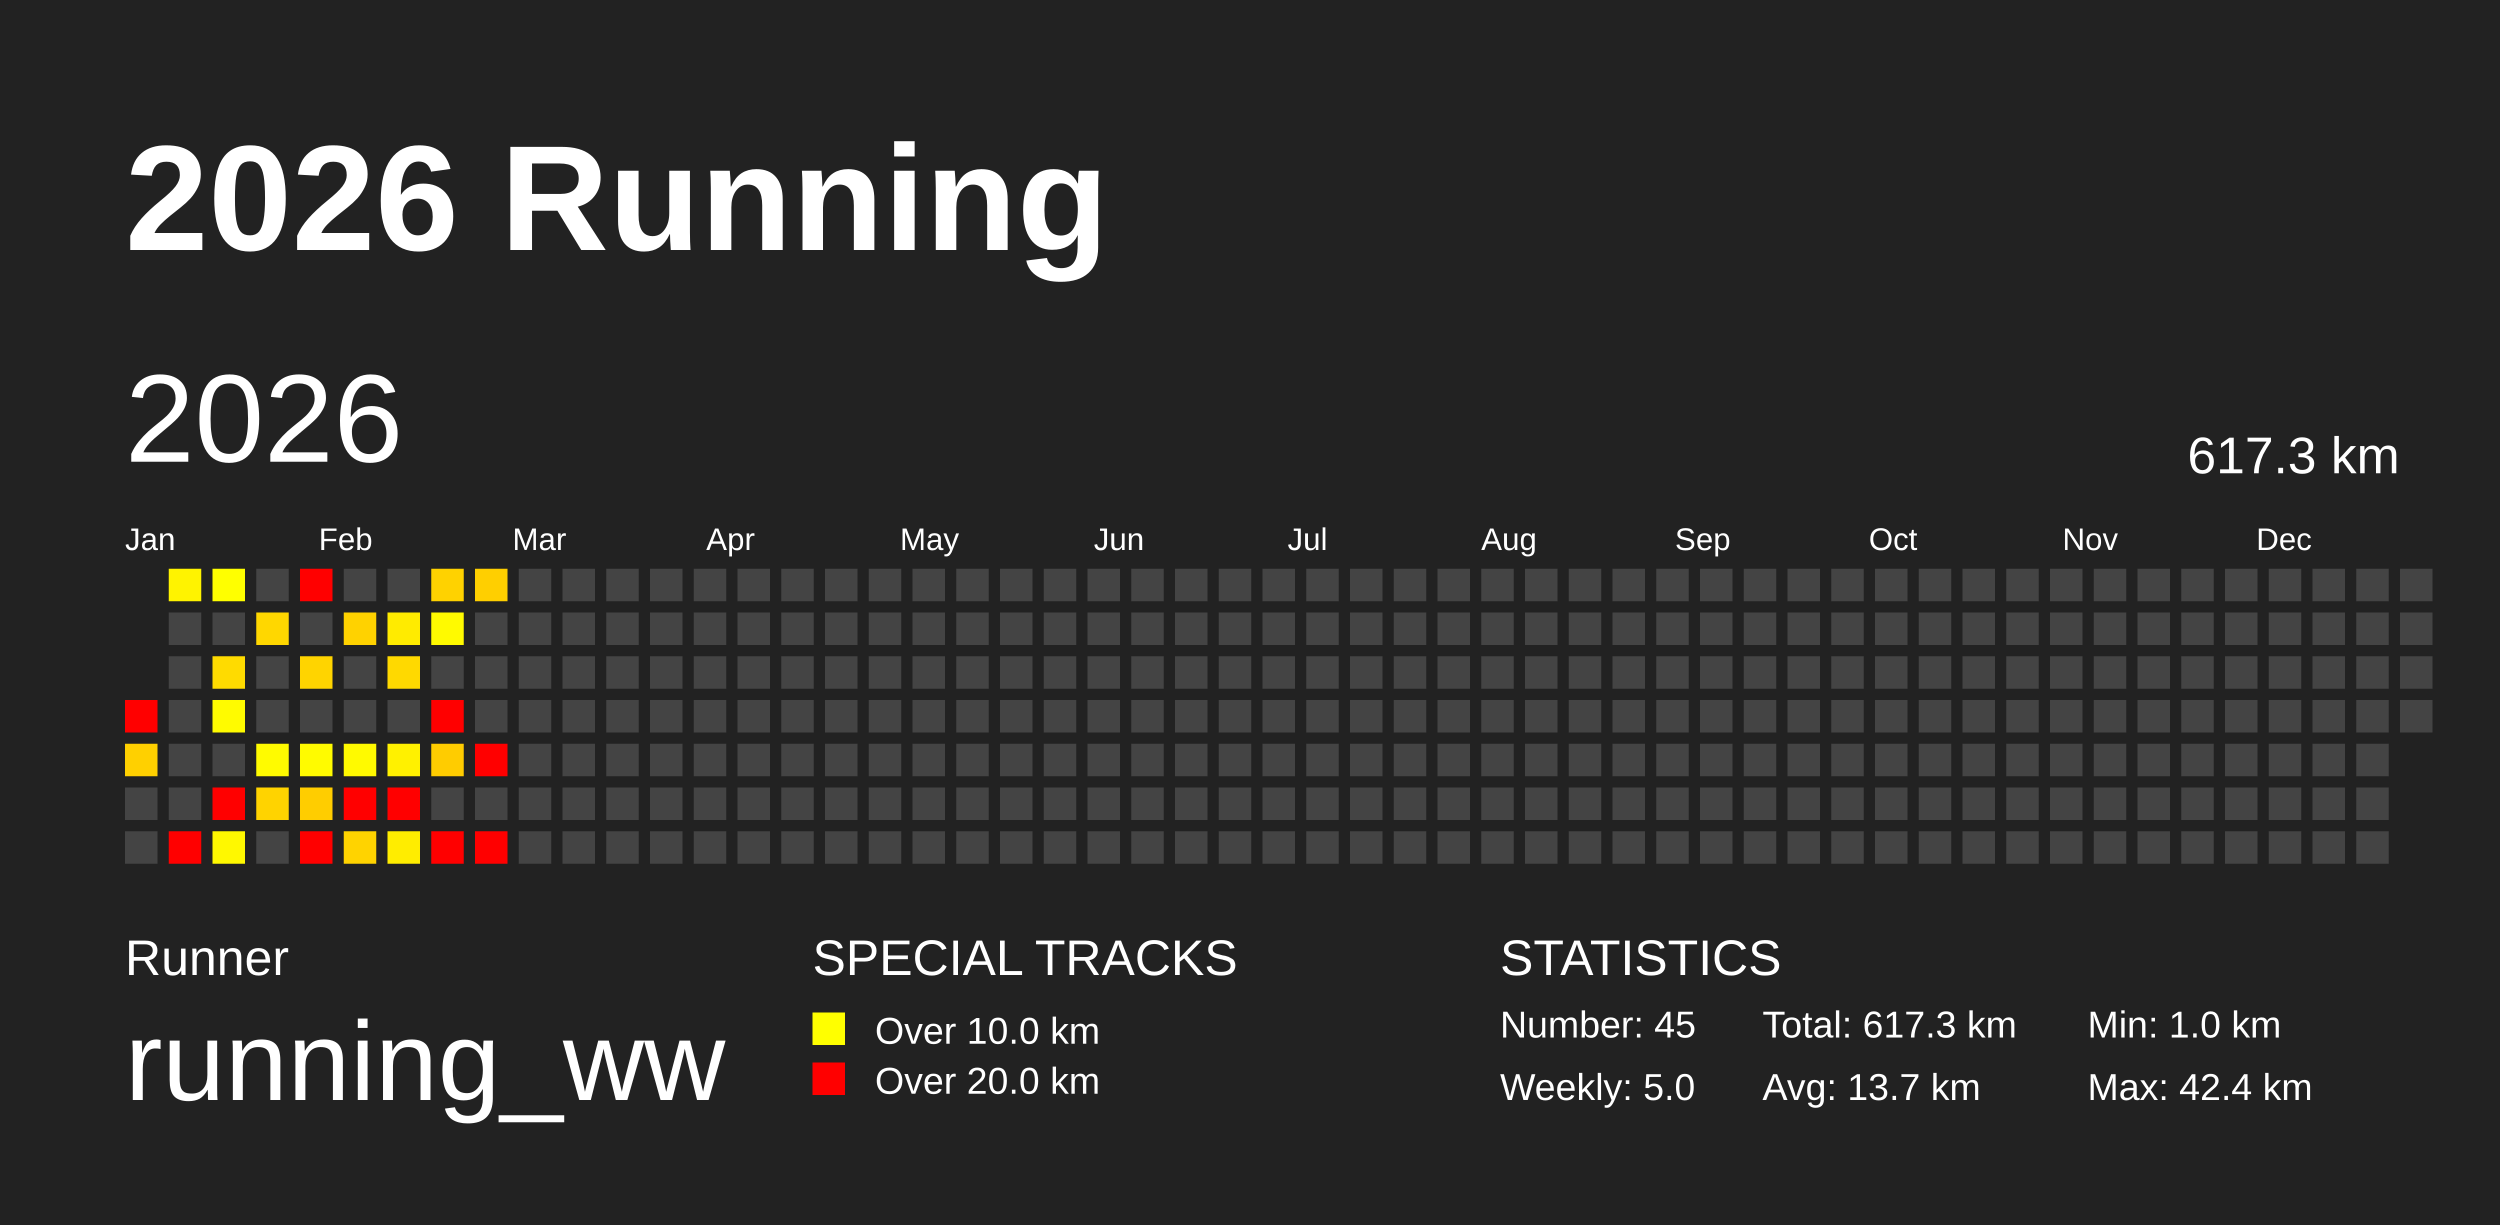
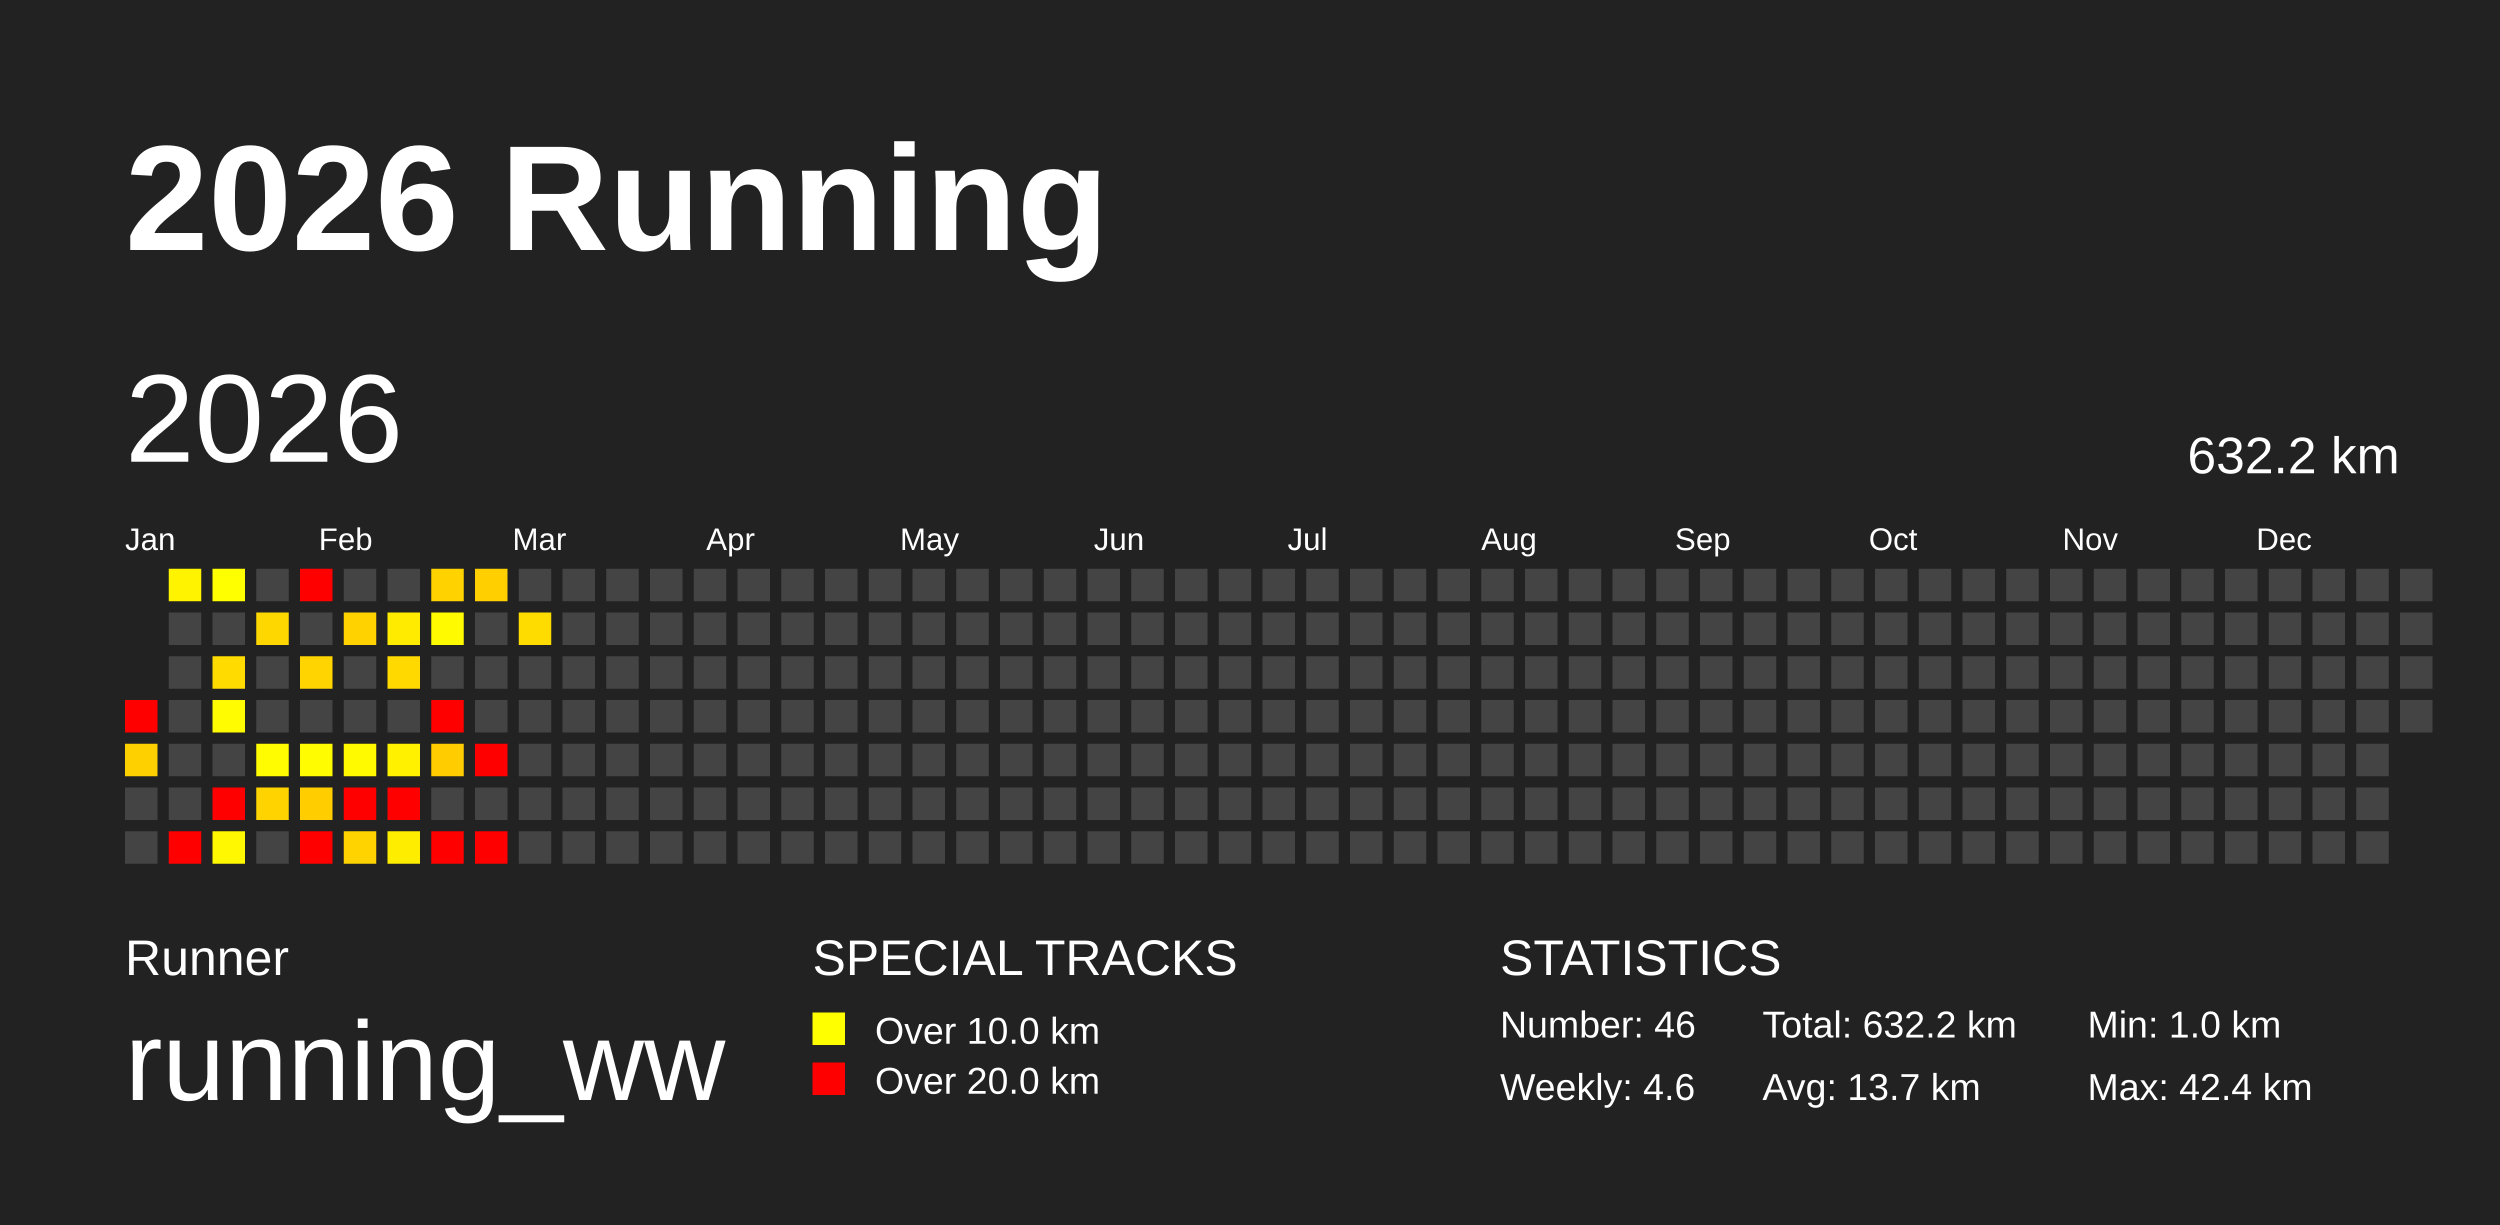
<svg xmlns="http://www.w3.org/2000/svg" baseProfile="full" height="98mm" version="1.1" viewBox="0,0,200,98" width="200mm">
  <defs />
  <rect fill="#222222" height="98" width="200" x="0" y="0" />
  <text fill="#FFFFFF" style="font-size:12px; font-family:Arial; font-weight:bold;" x="10" y="20">2026 Running</text>
  <text fill="#FFFFFF" style="font-size:4px; font-family:Arial" x="10" y="78">Runner</text>
  <text fill="#FFFFFF" style="font-size:9px; font-family:Arial" x="10" y="88">running_ww</text>
  <text fill="#FFFFFF" style="font-size:4px; font-family:Arial" x="65" y="78">SPECIAL TRACKS</text>
  <rect fill="yellow" height="2.6" width="2.6" x="65" y="81" />
  <text fill="#FFFFFF" style="font-size:3px; font-family:Arial" x="70" y="83.5">Over 10.0 km</text>
  <rect fill="red" height="2.6" width="2.6" x="65" y="85" />
  <text fill="#FFFFFF" style="font-size:3px; font-family:Arial" x="70" y="87.5">Over 20.0 km</text>
  <text fill="#FFFFFF" style="font-size:4px; font-family:Arial" x="120" y="78">STATISTICS</text>
-   <text fill="#FFFFFF" style="font-size:3px; font-family:Arial" x="120" y="83">Number: 45</text>
-   <text fill="#FFFFFF" style="font-size:3px; font-family:Arial" x="120" y="88">Weekly: 5.0</text>
-   <text fill="#FFFFFF" style="font-size:3px; font-family:Arial" x="141" y="83">Total: 617.3 km</text>
+   <text fill="#FFFFFF" style="font-size:3px; font-family:Arial" x="120" y="83">Number: 46</text>
+   <text fill="#FFFFFF" style="font-size:3px; font-family:Arial" x="120" y="88">Weekly: 4.6</text>
+   <text fill="#FFFFFF" style="font-size:3px; font-family:Arial" x="141" y="83">Total: 632.2 km</text>
  <text fill="#FFFFFF" style="font-size:3px; font-family:Arial" x="141" y="88">Avg: 13.7 km</text>
  <text fill="#FFFFFF" style="font-size:3px; font-family:Arial" x="167" y="83">Min: 1.0 km</text>
  <text fill="#FFFFFF" style="font-size:3px; font-family:Arial" x="167" y="88">Max: 42.4 km</text>
  <text dominant-baseline="hanging" fill="#FFFFFF" style="font-size:10.0px; font-family:Arial;" x="10" y="30">2026</text>
-   <text dominant-baseline="hanging" fill="#FFFFFF" style="font-size:4.125px; font-family:Arial;" x="175" y="35">617.3 km</text>
+   <text dominant-baseline="hanging" fill="#FFFFFF" style="font-size:4.125px; font-family:Arial;" x="175" y="35">632.2 km</text>
  <text fill="#FFFFFF" style="font-size:2.5px; font-family:Arial" x="10.0" y="44">Jan</text>
  <text fill="#FFFFFF" style="font-size:2.5px; font-family:Arial" x="25.5" y="44">Feb</text>
  <text fill="#FFFFFF" style="font-size:2.5px; font-family:Arial" x="41.0" y="44">Mar</text>
  <text fill="#FFFFFF" style="font-size:2.5px; font-family:Arial" x="56.5" y="44">Apr</text>
  <text fill="#FFFFFF" style="font-size:2.5px; font-family:Arial" x="72.0" y="44">May</text>
  <text fill="#FFFFFF" style="font-size:2.5px; font-family:Arial" x="87.5" y="44">Jun</text>
  <text fill="#FFFFFF" style="font-size:2.5px; font-family:Arial" x="103.0" y="44">Jul</text>
  <text fill="#FFFFFF" style="font-size:2.5px; font-family:Arial" x="118.5" y="44">Aug</text>
  <text fill="#FFFFFF" style="font-size:2.5px; font-family:Arial" x="134.0" y="44">Sep</text>
  <text fill="#FFFFFF" style="font-size:2.5px; font-family:Arial" x="149.5" y="44">Oct</text>
  <text fill="#FFFFFF" style="font-size:2.5px; font-family:Arial" x="165.0" y="44">Nov</text>
  <text fill="#FFFFFF" style="font-size:2.5px; font-family:Arial" x="180.5" y="44">Dec</text>
  <rect fill="red" height="2.6" width="2.6" x="10.0" y="56.0" />
  <rect fill="#ffd000" height="2.6" width="2.6" x="10.0" y="59.5" />
  <rect fill="#444444" height="2.6" width="2.6" x="10.0" y="63.0" />
  <rect fill="#444444" height="2.6" width="2.6" x="10.0" y="66.5" />
  <rect fill="#fff300" height="2.6" width="2.6" x="13.5" y="45.5" />
  <rect fill="#444444" height="2.6" width="2.6" x="13.5" y="49.0" />
  <rect fill="#444444" height="2.6" width="2.6" x="13.5" y="52.5" />
  <rect fill="#444444" height="2.6" width="2.6" x="13.5" y="56.0" />
  <rect fill="#444444" height="2.6" width="2.6" x="13.5" y="59.5" />
  <rect fill="#444444" height="2.6" width="2.6" x="13.5" y="63.0" />
  <rect fill="red" height="2.6" width="2.6" x="13.5" y="66.5" />
  <rect fill="#ffff00" height="2.6" width="2.6" x="17.0" y="45.5" />
  <rect fill="#444444" height="2.6" width="2.6" x="17.0" y="49.0" />
  <rect fill="#ffdb00" height="2.6" width="2.6" x="17.0" y="52.5" />
  <rect fill="#fffb00" height="2.6" width="2.6" x="17.0" y="56.0" />
  <rect fill="#444444" height="2.6" width="2.6" x="17.0" y="59.5" />
  <rect fill="red" height="2.6" width="2.6" x="17.0" y="63.0" />
  <rect fill="#fff800" height="2.6" width="2.6" x="17.0" y="66.5" />
  <rect fill="#444444" height="2.6" width="2.6" x="20.5" y="45.5" />
  <rect fill="#ffd700" height="2.6" width="2.6" x="20.5" y="49.0" />
  <rect fill="#444444" height="2.6" width="2.6" x="20.5" y="52.5" />
  <rect fill="#444444" height="2.6" width="2.6" x="20.5" y="56.0" />
  <rect fill="#fffb00" height="2.6" width="2.6" x="20.5" y="59.5" />
  <rect fill="#ffd300" height="2.6" width="2.6" x="20.5" y="63.0" />
  <rect fill="#444444" height="2.6" width="2.6" x="20.5" y="66.5" />
  <rect fill="red" height="2.6" width="2.6" x="24.0" y="45.5" />
  <rect fill="#444444" height="2.6" width="2.6" x="24.0" y="49.0" />
  <rect fill="#ffd400" height="2.6" width="2.6" x="24.0" y="52.5" />
  <rect fill="#444444" height="2.6" width="2.6" x="24.0" y="56.0" />
  <rect fill="#fffb00" height="2.6" width="2.6" x="24.0" y="59.5" />
  <rect fill="#ffcd00" height="2.6" width="2.6" x="24.0" y="63.0" />
  <rect fill="red" height="2.6" width="2.6" x="24.0" y="66.5" />
  <rect fill="#444444" height="2.6" width="2.6" x="27.5" y="45.5" />
  <rect fill="#ffd200" height="2.6" width="2.6" x="27.5" y="49.0" />
  <rect fill="#444444" height="2.6" width="2.6" x="27.5" y="52.5" />
  <rect fill="#444444" height="2.6" width="2.6" x="27.5" y="56.0" />
  <rect fill="#fffa00" height="2.6" width="2.6" x="27.5" y="59.5" />
  <rect fill="red" height="2.6" width="2.6" x="27.5" y="63.0" />
  <rect fill="#ffd300" height="2.6" width="2.6" x="27.5" y="66.5" />
  <rect fill="#444444" height="2.6" width="2.6" x="31.0" y="45.5" />
  <rect fill="#ffeb00" height="2.6" width="2.6" x="31.0" y="49.0" />
  <rect fill="#ffd900" height="2.6" width="2.6" x="31.0" y="52.5" />
  <rect fill="#444444" height="2.6" width="2.6" x="31.0" y="56.0" />
  <rect fill="#fff100" height="2.6" width="2.6" x="31.0" y="59.5" />
  <rect fill="red" height="2.6" width="2.6" x="31.0" y="63.0" />
  <rect fill="#ffed00" height="2.6" width="2.6" x="31.0" y="66.5" />
  <rect fill="#ffd200" height="2.6" width="2.6" x="34.5" y="45.5" />
  <rect fill="#fffa00" height="2.6" width="2.6" x="34.5" y="49.0" />
  <rect fill="#444444" height="2.6" width="2.6" x="34.5" y="52.5" />
  <rect fill="red" height="2.6" width="2.6" x="34.5" y="56.0" />
  <rect fill="#ffcc00" height="2.6" width="2.6" x="34.5" y="59.5" />
  <rect fill="#444444" height="2.6" width="2.6" x="34.5" y="63.0" />
  <rect fill="red" height="2.6" width="2.6" x="34.5" y="66.5" />
  <rect fill="#ffcf00" height="2.6" width="2.6" x="38.0" y="45.5" />
  <rect fill="#444444" height="2.6" width="2.6" x="38.0" y="49.0" />
  <rect fill="#444444" height="2.6" width="2.6" x="38.0" y="52.5" />
  <rect fill="#444444" height="2.6" width="2.6" x="38.0" y="56.0" />
  <rect fill="red" height="2.6" width="2.6" x="38.0" y="59.5" />
  <rect fill="#444444" height="2.6" width="2.6" x="38.0" y="63.0" />
  <rect fill="red" height="2.6" width="2.6" x="38.0" y="66.5" />
  <rect fill="#444444" height="2.6" width="2.6" x="41.5" y="45.5" />
-   <rect fill="#444444" height="2.6" width="2.6" x="41.5" y="49.0" />
+   <rect fill="#ffdc00" height="2.6" width="2.6" x="41.5" y="49.0" />
  <rect fill="#444444" height="2.6" width="2.6" x="41.5" y="52.5" />
  <rect fill="#444444" height="2.6" width="2.6" x="41.5" y="56.0" />
  <rect fill="#444444" height="2.6" width="2.6" x="41.5" y="59.5" />
  <rect fill="#444444" height="2.6" width="2.6" x="41.5" y="63.0" />
  <rect fill="#444444" height="2.6" width="2.6" x="41.5" y="66.5" />
  <rect fill="#444444" height="2.6" width="2.6" x="45.0" y="45.5" />
  <rect fill="#444444" height="2.6" width="2.6" x="45.0" y="49.0" />
  <rect fill="#444444" height="2.6" width="2.6" x="45.0" y="52.5" />
  <rect fill="#444444" height="2.6" width="2.6" x="45.0" y="56.0" />
  <rect fill="#444444" height="2.6" width="2.6" x="45.0" y="59.5" />
  <rect fill="#444444" height="2.6" width="2.6" x="45.0" y="63.0" />
  <rect fill="#444444" height="2.6" width="2.6" x="45.0" y="66.5" />
  <rect fill="#444444" height="2.6" width="2.6" x="48.5" y="45.5" />
  <rect fill="#444444" height="2.6" width="2.6" x="48.5" y="49.0" />
  <rect fill="#444444" height="2.6" width="2.6" x="48.5" y="52.5" />
  <rect fill="#444444" height="2.6" width="2.6" x="48.5" y="56.0" />
  <rect fill="#444444" height="2.6" width="2.6" x="48.5" y="59.5" />
  <rect fill="#444444" height="2.6" width="2.6" x="48.5" y="63.0" />
  <rect fill="#444444" height="2.6" width="2.6" x="48.5" y="66.5" />
  <rect fill="#444444" height="2.6" width="2.6" x="52.0" y="45.5" />
  <rect fill="#444444" height="2.6" width="2.6" x="52.0" y="49.0" />
  <rect fill="#444444" height="2.6" width="2.6" x="52.0" y="52.5" />
  <rect fill="#444444" height="2.6" width="2.6" x="52.0" y="56.0" />
  <rect fill="#444444" height="2.6" width="2.6" x="52.0" y="59.5" />
  <rect fill="#444444" height="2.6" width="2.6" x="52.0" y="63.0" />
  <rect fill="#444444" height="2.6" width="2.6" x="52.0" y="66.5" />
  <rect fill="#444444" height="2.6" width="2.6" x="55.5" y="45.5" />
  <rect fill="#444444" height="2.6" width="2.6" x="55.5" y="49.0" />
  <rect fill="#444444" height="2.6" width="2.6" x="55.5" y="52.5" />
  <rect fill="#444444" height="2.6" width="2.6" x="55.5" y="56.0" />
  <rect fill="#444444" height="2.6" width="2.6" x="55.5" y="59.5" />
  <rect fill="#444444" height="2.6" width="2.6" x="55.5" y="63.0" />
  <rect fill="#444444" height="2.6" width="2.6" x="55.5" y="66.5" />
  <rect fill="#444444" height="2.6" width="2.6" x="59.0" y="45.5" />
  <rect fill="#444444" height="2.6" width="2.6" x="59.0" y="49.0" />
  <rect fill="#444444" height="2.6" width="2.6" x="59.0" y="52.5" />
  <rect fill="#444444" height="2.6" width="2.6" x="59.0" y="56.0" />
  <rect fill="#444444" height="2.6" width="2.6" x="59.0" y="59.5" />
  <rect fill="#444444" height="2.6" width="2.6" x="59.0" y="63.0" />
  <rect fill="#444444" height="2.6" width="2.6" x="59.0" y="66.5" />
  <rect fill="#444444" height="2.6" width="2.6" x="62.5" y="45.5" />
  <rect fill="#444444" height="2.6" width="2.6" x="62.5" y="49.0" />
  <rect fill="#444444" height="2.6" width="2.6" x="62.5" y="52.5" />
  <rect fill="#444444" height="2.6" width="2.6" x="62.5" y="56.0" />
  <rect fill="#444444" height="2.6" width="2.6" x="62.5" y="59.5" />
  <rect fill="#444444" height="2.6" width="2.6" x="62.5" y="63.0" />
  <rect fill="#444444" height="2.6" width="2.6" x="62.5" y="66.5" />
  <rect fill="#444444" height="2.6" width="2.6" x="66.0" y="45.5" />
  <rect fill="#444444" height="2.6" width="2.6" x="66.0" y="49.0" />
  <rect fill="#444444" height="2.6" width="2.6" x="66.0" y="52.5" />
  <rect fill="#444444" height="2.6" width="2.6" x="66.0" y="56.0" />
  <rect fill="#444444" height="2.6" width="2.6" x="66.0" y="59.5" />
  <rect fill="#444444" height="2.6" width="2.6" x="66.0" y="63.0" />
  <rect fill="#444444" height="2.6" width="2.6" x="66.0" y="66.5" />
  <rect fill="#444444" height="2.6" width="2.6" x="69.5" y="45.5" />
  <rect fill="#444444" height="2.6" width="2.6" x="69.5" y="49.0" />
  <rect fill="#444444" height="2.6" width="2.6" x="69.5" y="52.5" />
  <rect fill="#444444" height="2.6" width="2.6" x="69.5" y="56.0" />
  <rect fill="#444444" height="2.6" width="2.6" x="69.5" y="59.5" />
  <rect fill="#444444" height="2.6" width="2.6" x="69.5" y="63.0" />
  <rect fill="#444444" height="2.6" width="2.6" x="69.5" y="66.5" />
  <rect fill="#444444" height="2.6" width="2.6" x="73.0" y="45.5" />
  <rect fill="#444444" height="2.6" width="2.6" x="73.0" y="49.0" />
  <rect fill="#444444" height="2.6" width="2.6" x="73.0" y="52.5" />
  <rect fill="#444444" height="2.6" width="2.6" x="73.0" y="56.0" />
  <rect fill="#444444" height="2.6" width="2.6" x="73.0" y="59.5" />
  <rect fill="#444444" height="2.6" width="2.6" x="73.0" y="63.0" />
  <rect fill="#444444" height="2.6" width="2.6" x="73.0" y="66.5" />
  <rect fill="#444444" height="2.6" width="2.6" x="76.5" y="45.5" />
  <rect fill="#444444" height="2.6" width="2.6" x="76.5" y="49.0" />
  <rect fill="#444444" height="2.6" width="2.6" x="76.5" y="52.5" />
  <rect fill="#444444" height="2.6" width="2.6" x="76.5" y="56.0" />
  <rect fill="#444444" height="2.6" width="2.6" x="76.5" y="59.5" />
  <rect fill="#444444" height="2.6" width="2.6" x="76.5" y="63.0" />
  <rect fill="#444444" height="2.6" width="2.6" x="76.5" y="66.5" />
  <rect fill="#444444" height="2.6" width="2.6" x="80.0" y="45.5" />
  <rect fill="#444444" height="2.6" width="2.6" x="80.0" y="49.0" />
  <rect fill="#444444" height="2.6" width="2.6" x="80.0" y="52.5" />
  <rect fill="#444444" height="2.6" width="2.6" x="80.0" y="56.0" />
  <rect fill="#444444" height="2.6" width="2.6" x="80.0" y="59.5" />
  <rect fill="#444444" height="2.6" width="2.6" x="80.0" y="63.0" />
  <rect fill="#444444" height="2.6" width="2.6" x="80.0" y="66.5" />
  <rect fill="#444444" height="2.6" width="2.6" x="83.5" y="45.5" />
  <rect fill="#444444" height="2.6" width="2.6" x="83.5" y="49.0" />
  <rect fill="#444444" height="2.6" width="2.6" x="83.5" y="52.5" />
  <rect fill="#444444" height="2.6" width="2.6" x="83.5" y="56.0" />
  <rect fill="#444444" height="2.6" width="2.6" x="83.5" y="59.5" />
  <rect fill="#444444" height="2.6" width="2.6" x="83.5" y="63.0" />
  <rect fill="#444444" height="2.6" width="2.6" x="83.5" y="66.5" />
  <rect fill="#444444" height="2.6" width="2.6" x="87.0" y="45.5" />
  <rect fill="#444444" height="2.6" width="2.6" x="87.0" y="49.0" />
  <rect fill="#444444" height="2.6" width="2.6" x="87.0" y="52.5" />
  <rect fill="#444444" height="2.6" width="2.6" x="87.0" y="56.0" />
  <rect fill="#444444" height="2.6" width="2.6" x="87.0" y="59.5" />
  <rect fill="#444444" height="2.6" width="2.6" x="87.0" y="63.0" />
  <rect fill="#444444" height="2.6" width="2.6" x="87.0" y="66.5" />
  <rect fill="#444444" height="2.6" width="2.6" x="90.5" y="45.5" />
  <rect fill="#444444" height="2.6" width="2.6" x="90.5" y="49.0" />
  <rect fill="#444444" height="2.6" width="2.6" x="90.5" y="52.5" />
  <rect fill="#444444" height="2.6" width="2.6" x="90.5" y="56.0" />
  <rect fill="#444444" height="2.6" width="2.6" x="90.5" y="59.5" />
  <rect fill="#444444" height="2.6" width="2.6" x="90.5" y="63.0" />
  <rect fill="#444444" height="2.6" width="2.6" x="90.5" y="66.5" />
  <rect fill="#444444" height="2.6" width="2.6" x="94.0" y="45.5" />
  <rect fill="#444444" height="2.6" width="2.6" x="94.0" y="49.0" />
  <rect fill="#444444" height="2.6" width="2.6" x="94.0" y="52.5" />
  <rect fill="#444444" height="2.6" width="2.6" x="94.0" y="56.0" />
  <rect fill="#444444" height="2.6" width="2.6" x="94.0" y="59.5" />
  <rect fill="#444444" height="2.6" width="2.6" x="94.0" y="63.0" />
  <rect fill="#444444" height="2.6" width="2.6" x="94.0" y="66.5" />
  <rect fill="#444444" height="2.6" width="2.6" x="97.5" y="45.5" />
  <rect fill="#444444" height="2.6" width="2.6" x="97.5" y="49.0" />
  <rect fill="#444444" height="2.6" width="2.6" x="97.5" y="52.5" />
  <rect fill="#444444" height="2.6" width="2.6" x="97.5" y="56.0" />
  <rect fill="#444444" height="2.6" width="2.6" x="97.5" y="59.5" />
  <rect fill="#444444" height="2.6" width="2.6" x="97.5" y="63.0" />
  <rect fill="#444444" height="2.6" width="2.6" x="97.5" y="66.5" />
  <rect fill="#444444" height="2.6" width="2.6" x="101.0" y="45.5" />
  <rect fill="#444444" height="2.6" width="2.6" x="101.0" y="49.0" />
  <rect fill="#444444" height="2.6" width="2.6" x="101.0" y="52.5" />
  <rect fill="#444444" height="2.6" width="2.6" x="101.0" y="56.0" />
  <rect fill="#444444" height="2.6" width="2.6" x="101.0" y="59.5" />
  <rect fill="#444444" height="2.6" width="2.6" x="101.0" y="63.0" />
  <rect fill="#444444" height="2.6" width="2.6" x="101.0" y="66.5" />
  <rect fill="#444444" height="2.6" width="2.6" x="104.5" y="45.5" />
  <rect fill="#444444" height="2.6" width="2.6" x="104.5" y="49.0" />
  <rect fill="#444444" height="2.6" width="2.6" x="104.5" y="52.5" />
  <rect fill="#444444" height="2.6" width="2.6" x="104.5" y="56.0" />
  <rect fill="#444444" height="2.6" width="2.6" x="104.5" y="59.5" />
  <rect fill="#444444" height="2.6" width="2.6" x="104.5" y="63.0" />
  <rect fill="#444444" height="2.6" width="2.6" x="104.5" y="66.5" />
  <rect fill="#444444" height="2.6" width="2.6" x="108.0" y="45.5" />
  <rect fill="#444444" height="2.6" width="2.6" x="108.0" y="49.0" />
  <rect fill="#444444" height="2.6" width="2.6" x="108.0" y="52.5" />
  <rect fill="#444444" height="2.6" width="2.6" x="108.0" y="56.0" />
  <rect fill="#444444" height="2.6" width="2.6" x="108.0" y="59.5" />
  <rect fill="#444444" height="2.6" width="2.6" x="108.0" y="63.0" />
  <rect fill="#444444" height="2.6" width="2.6" x="108.0" y="66.5" />
  <rect fill="#444444" height="2.6" width="2.6" x="111.5" y="45.5" />
  <rect fill="#444444" height="2.6" width="2.6" x="111.5" y="49.0" />
  <rect fill="#444444" height="2.6" width="2.6" x="111.5" y="52.5" />
  <rect fill="#444444" height="2.6" width="2.6" x="111.5" y="56.0" />
  <rect fill="#444444" height="2.6" width="2.6" x="111.5" y="59.5" />
  <rect fill="#444444" height="2.6" width="2.6" x="111.5" y="63.0" />
  <rect fill="#444444" height="2.6" width="2.6" x="111.5" y="66.5" />
  <rect fill="#444444" height="2.6" width="2.6" x="115.0" y="45.5" />
  <rect fill="#444444" height="2.6" width="2.6" x="115.0" y="49.0" />
  <rect fill="#444444" height="2.6" width="2.6" x="115.0" y="52.5" />
  <rect fill="#444444" height="2.6" width="2.6" x="115.0" y="56.0" />
  <rect fill="#444444" height="2.6" width="2.6" x="115.0" y="59.5" />
  <rect fill="#444444" height="2.6" width="2.6" x="115.0" y="63.0" />
  <rect fill="#444444" height="2.6" width="2.6" x="115.0" y="66.5" />
  <rect fill="#444444" height="2.6" width="2.6" x="118.5" y="45.5" />
  <rect fill="#444444" height="2.6" width="2.6" x="118.5" y="49.0" />
  <rect fill="#444444" height="2.6" width="2.6" x="118.5" y="52.5" />
  <rect fill="#444444" height="2.6" width="2.6" x="118.5" y="56.0" />
  <rect fill="#444444" height="2.6" width="2.6" x="118.5" y="59.5" />
  <rect fill="#444444" height="2.6" width="2.6" x="118.5" y="63.0" />
  <rect fill="#444444" height="2.6" width="2.6" x="118.5" y="66.5" />
  <rect fill="#444444" height="2.6" width="2.6" x="122.0" y="45.5" />
  <rect fill="#444444" height="2.6" width="2.6" x="122.0" y="49.0" />
  <rect fill="#444444" height="2.6" width="2.6" x="122.0" y="52.5" />
  <rect fill="#444444" height="2.6" width="2.6" x="122.0" y="56.0" />
  <rect fill="#444444" height="2.6" width="2.6" x="122.0" y="59.5" />
  <rect fill="#444444" height="2.6" width="2.6" x="122.0" y="63.0" />
  <rect fill="#444444" height="2.6" width="2.6" x="122.0" y="66.5" />
  <rect fill="#444444" height="2.6" width="2.6" x="125.5" y="45.5" />
  <rect fill="#444444" height="2.6" width="2.6" x="125.5" y="49.0" />
  <rect fill="#444444" height="2.6" width="2.6" x="125.5" y="52.5" />
  <rect fill="#444444" height="2.6" width="2.6" x="125.5" y="56.0" />
  <rect fill="#444444" height="2.6" width="2.6" x="125.5" y="59.5" />
  <rect fill="#444444" height="2.6" width="2.6" x="125.5" y="63.0" />
  <rect fill="#444444" height="2.6" width="2.6" x="125.5" y="66.5" />
  <rect fill="#444444" height="2.6" width="2.6" x="129.0" y="45.5" />
  <rect fill="#444444" height="2.6" width="2.6" x="129.0" y="49.0" />
  <rect fill="#444444" height="2.6" width="2.6" x="129.0" y="52.5" />
  <rect fill="#444444" height="2.6" width="2.6" x="129.0" y="56.0" />
  <rect fill="#444444" height="2.6" width="2.6" x="129.0" y="59.5" />
  <rect fill="#444444" height="2.6" width="2.6" x="129.0" y="63.0" />
  <rect fill="#444444" height="2.6" width="2.6" x="129.0" y="66.5" />
  <rect fill="#444444" height="2.6" width="2.6" x="132.5" y="45.5" />
  <rect fill="#444444" height="2.6" width="2.6" x="132.5" y="49.0" />
  <rect fill="#444444" height="2.6" width="2.6" x="132.5" y="52.5" />
  <rect fill="#444444" height="2.6" width="2.6" x="132.5" y="56.0" />
  <rect fill="#444444" height="2.6" width="2.6" x="132.5" y="59.5" />
  <rect fill="#444444" height="2.6" width="2.6" x="132.5" y="63.0" />
  <rect fill="#444444" height="2.6" width="2.6" x="132.5" y="66.5" />
  <rect fill="#444444" height="2.6" width="2.6" x="136.0" y="45.5" />
  <rect fill="#444444" height="2.6" width="2.6" x="136.0" y="49.0" />
  <rect fill="#444444" height="2.6" width="2.6" x="136.0" y="52.5" />
  <rect fill="#444444" height="2.6" width="2.6" x="136.0" y="56.0" />
  <rect fill="#444444" height="2.6" width="2.6" x="136.0" y="59.5" />
  <rect fill="#444444" height="2.6" width="2.6" x="136.0" y="63.0" />
  <rect fill="#444444" height="2.6" width="2.6" x="136.0" y="66.5" />
  <rect fill="#444444" height="2.6" width="2.6" x="139.5" y="45.5" />
  <rect fill="#444444" height="2.6" width="2.6" x="139.5" y="49.0" />
  <rect fill="#444444" height="2.6" width="2.6" x="139.5" y="52.5" />
  <rect fill="#444444" height="2.6" width="2.6" x="139.5" y="56.0" />
  <rect fill="#444444" height="2.6" width="2.6" x="139.5" y="59.5" />
  <rect fill="#444444" height="2.6" width="2.6" x="139.5" y="63.0" />
  <rect fill="#444444" height="2.6" width="2.6" x="139.5" y="66.5" />
  <rect fill="#444444" height="2.6" width="2.6" x="143.0" y="45.5" />
  <rect fill="#444444" height="2.6" width="2.6" x="143.0" y="49.0" />
  <rect fill="#444444" height="2.6" width="2.6" x="143.0" y="52.5" />
  <rect fill="#444444" height="2.6" width="2.6" x="143.0" y="56.0" />
  <rect fill="#444444" height="2.6" width="2.6" x="143.0" y="59.5" />
  <rect fill="#444444" height="2.6" width="2.6" x="143.0" y="63.0" />
  <rect fill="#444444" height="2.6" width="2.6" x="143.0" y="66.5" />
  <rect fill="#444444" height="2.6" width="2.6" x="146.5" y="45.5" />
  <rect fill="#444444" height="2.6" width="2.6" x="146.5" y="49.0" />
  <rect fill="#444444" height="2.6" width="2.6" x="146.5" y="52.5" />
  <rect fill="#444444" height="2.6" width="2.6" x="146.5" y="56.0" />
  <rect fill="#444444" height="2.6" width="2.6" x="146.5" y="59.5" />
  <rect fill="#444444" height="2.6" width="2.6" x="146.5" y="63.0" />
  <rect fill="#444444" height="2.6" width="2.6" x="146.5" y="66.5" />
  <rect fill="#444444" height="2.6" width="2.6" x="150.0" y="45.5" />
  <rect fill="#444444" height="2.6" width="2.6" x="150.0" y="49.0" />
  <rect fill="#444444" height="2.6" width="2.6" x="150.0" y="52.5" />
  <rect fill="#444444" height="2.6" width="2.6" x="150.0" y="56.0" />
  <rect fill="#444444" height="2.6" width="2.6" x="150.0" y="59.5" />
  <rect fill="#444444" height="2.6" width="2.6" x="150.0" y="63.0" />
  <rect fill="#444444" height="2.6" width="2.6" x="150.0" y="66.5" />
  <rect fill="#444444" height="2.6" width="2.6" x="153.5" y="45.5" />
  <rect fill="#444444" height="2.6" width="2.6" x="153.5" y="49.0" />
  <rect fill="#444444" height="2.6" width="2.6" x="153.5" y="52.5" />
  <rect fill="#444444" height="2.6" width="2.6" x="153.5" y="56.0" />
  <rect fill="#444444" height="2.6" width="2.6" x="153.5" y="59.5" />
  <rect fill="#444444" height="2.6" width="2.6" x="153.5" y="63.0" />
  <rect fill="#444444" height="2.6" width="2.6" x="153.5" y="66.5" />
  <rect fill="#444444" height="2.6" width="2.6" x="157.0" y="45.5" />
  <rect fill="#444444" height="2.6" width="2.6" x="157.0" y="49.0" />
  <rect fill="#444444" height="2.6" width="2.6" x="157.0" y="52.5" />
  <rect fill="#444444" height="2.6" width="2.6" x="157.0" y="56.0" />
  <rect fill="#444444" height="2.6" width="2.6" x="157.0" y="59.5" />
  <rect fill="#444444" height="2.6" width="2.6" x="157.0" y="63.0" />
  <rect fill="#444444" height="2.6" width="2.6" x="157.0" y="66.5" />
  <rect fill="#444444" height="2.6" width="2.6" x="160.5" y="45.5" />
  <rect fill="#444444" height="2.6" width="2.6" x="160.5" y="49.0" />
  <rect fill="#444444" height="2.6" width="2.6" x="160.5" y="52.5" />
  <rect fill="#444444" height="2.6" width="2.6" x="160.5" y="56.0" />
  <rect fill="#444444" height="2.6" width="2.6" x="160.5" y="59.5" />
  <rect fill="#444444" height="2.6" width="2.6" x="160.5" y="63.0" />
  <rect fill="#444444" height="2.6" width="2.6" x="160.5" y="66.5" />
  <rect fill="#444444" height="2.6" width="2.6" x="164.0" y="45.5" />
  <rect fill="#444444" height="2.6" width="2.6" x="164.0" y="49.0" />
  <rect fill="#444444" height="2.6" width="2.6" x="164.0" y="52.5" />
  <rect fill="#444444" height="2.6" width="2.6" x="164.0" y="56.0" />
  <rect fill="#444444" height="2.6" width="2.6" x="164.0" y="59.5" />
  <rect fill="#444444" height="2.6" width="2.6" x="164.0" y="63.0" />
  <rect fill="#444444" height="2.6" width="2.6" x="164.0" y="66.5" />
  <rect fill="#444444" height="2.6" width="2.6" x="167.5" y="45.5" />
  <rect fill="#444444" height="2.6" width="2.6" x="167.5" y="49.0" />
  <rect fill="#444444" height="2.6" width="2.6" x="167.5" y="52.5" />
  <rect fill="#444444" height="2.6" width="2.6" x="167.5" y="56.0" />
  <rect fill="#444444" height="2.6" width="2.6" x="167.5" y="59.5" />
  <rect fill="#444444" height="2.6" width="2.6" x="167.5" y="63.0" />
  <rect fill="#444444" height="2.6" width="2.6" x="167.5" y="66.5" />
  <rect fill="#444444" height="2.6" width="2.6" x="171.0" y="45.5" />
  <rect fill="#444444" height="2.6" width="2.6" x="171.0" y="49.0" />
  <rect fill="#444444" height="2.6" width="2.6" x="171.0" y="52.5" />
  <rect fill="#444444" height="2.6" width="2.6" x="171.0" y="56.0" />
  <rect fill="#444444" height="2.6" width="2.6" x="171.0" y="59.5" />
  <rect fill="#444444" height="2.6" width="2.6" x="171.0" y="63.0" />
  <rect fill="#444444" height="2.6" width="2.6" x="171.0" y="66.5" />
  <rect fill="#444444" height="2.6" width="2.6" x="174.5" y="45.5" />
  <rect fill="#444444" height="2.6" width="2.6" x="174.5" y="49.0" />
  <rect fill="#444444" height="2.6" width="2.6" x="174.5" y="52.5" />
  <rect fill="#444444" height="2.6" width="2.6" x="174.5" y="56.0" />
  <rect fill="#444444" height="2.6" width="2.6" x="174.5" y="59.5" />
  <rect fill="#444444" height="2.6" width="2.6" x="174.5" y="63.0" />
  <rect fill="#444444" height="2.6" width="2.6" x="174.5" y="66.5" />
  <rect fill="#444444" height="2.6" width="2.6" x="178.0" y="45.5" />
  <rect fill="#444444" height="2.6" width="2.6" x="178.0" y="49.0" />
  <rect fill="#444444" height="2.6" width="2.6" x="178.0" y="52.5" />
  <rect fill="#444444" height="2.6" width="2.6" x="178.0" y="56.0" />
  <rect fill="#444444" height="2.6" width="2.6" x="178.0" y="59.5" />
  <rect fill="#444444" height="2.6" width="2.6" x="178.0" y="63.0" />
  <rect fill="#444444" height="2.6" width="2.6" x="178.0" y="66.5" />
  <rect fill="#444444" height="2.6" width="2.6" x="181.5" y="45.5" />
  <rect fill="#444444" height="2.6" width="2.6" x="181.5" y="49.0" />
  <rect fill="#444444" height="2.6" width="2.6" x="181.5" y="52.5" />
  <rect fill="#444444" height="2.6" width="2.6" x="181.5" y="56.0" />
  <rect fill="#444444" height="2.6" width="2.6" x="181.5" y="59.5" />
  <rect fill="#444444" height="2.6" width="2.6" x="181.5" y="63.0" />
  <rect fill="#444444" height="2.6" width="2.6" x="181.5" y="66.5" />
  <rect fill="#444444" height="2.6" width="2.6" x="185.0" y="45.5" />
  <rect fill="#444444" height="2.6" width="2.6" x="185.0" y="49.0" />
  <rect fill="#444444" height="2.6" width="2.6" x="185.0" y="52.5" />
  <rect fill="#444444" height="2.6" width="2.6" x="185.0" y="56.0" />
  <rect fill="#444444" height="2.6" width="2.6" x="185.0" y="59.5" />
  <rect fill="#444444" height="2.6" width="2.6" x="185.0" y="63.0" />
  <rect fill="#444444" height="2.6" width="2.6" x="185.0" y="66.5" />
  <rect fill="#444444" height="2.6" width="2.6" x="188.5" y="45.5" />
  <rect fill="#444444" height="2.6" width="2.6" x="188.5" y="49.0" />
  <rect fill="#444444" height="2.6" width="2.6" x="188.5" y="52.5" />
  <rect fill="#444444" height="2.6" width="2.6" x="188.5" y="56.0" />
  <rect fill="#444444" height="2.6" width="2.6" x="188.5" y="59.5" />
  <rect fill="#444444" height="2.6" width="2.6" x="188.5" y="63.0" />
  <rect fill="#444444" height="2.6" width="2.6" x="188.5" y="66.5" />
  <rect fill="#444444" height="2.6" width="2.6" x="192.0" y="45.5" />
  <rect fill="#444444" height="2.6" width="2.6" x="192.0" y="49.0" />
  <rect fill="#444444" height="2.6" width="2.6" x="192.0" y="52.5" />
  <rect fill="#444444" height="2.6" width="2.6" x="192.0" y="56.0" />
</svg>
